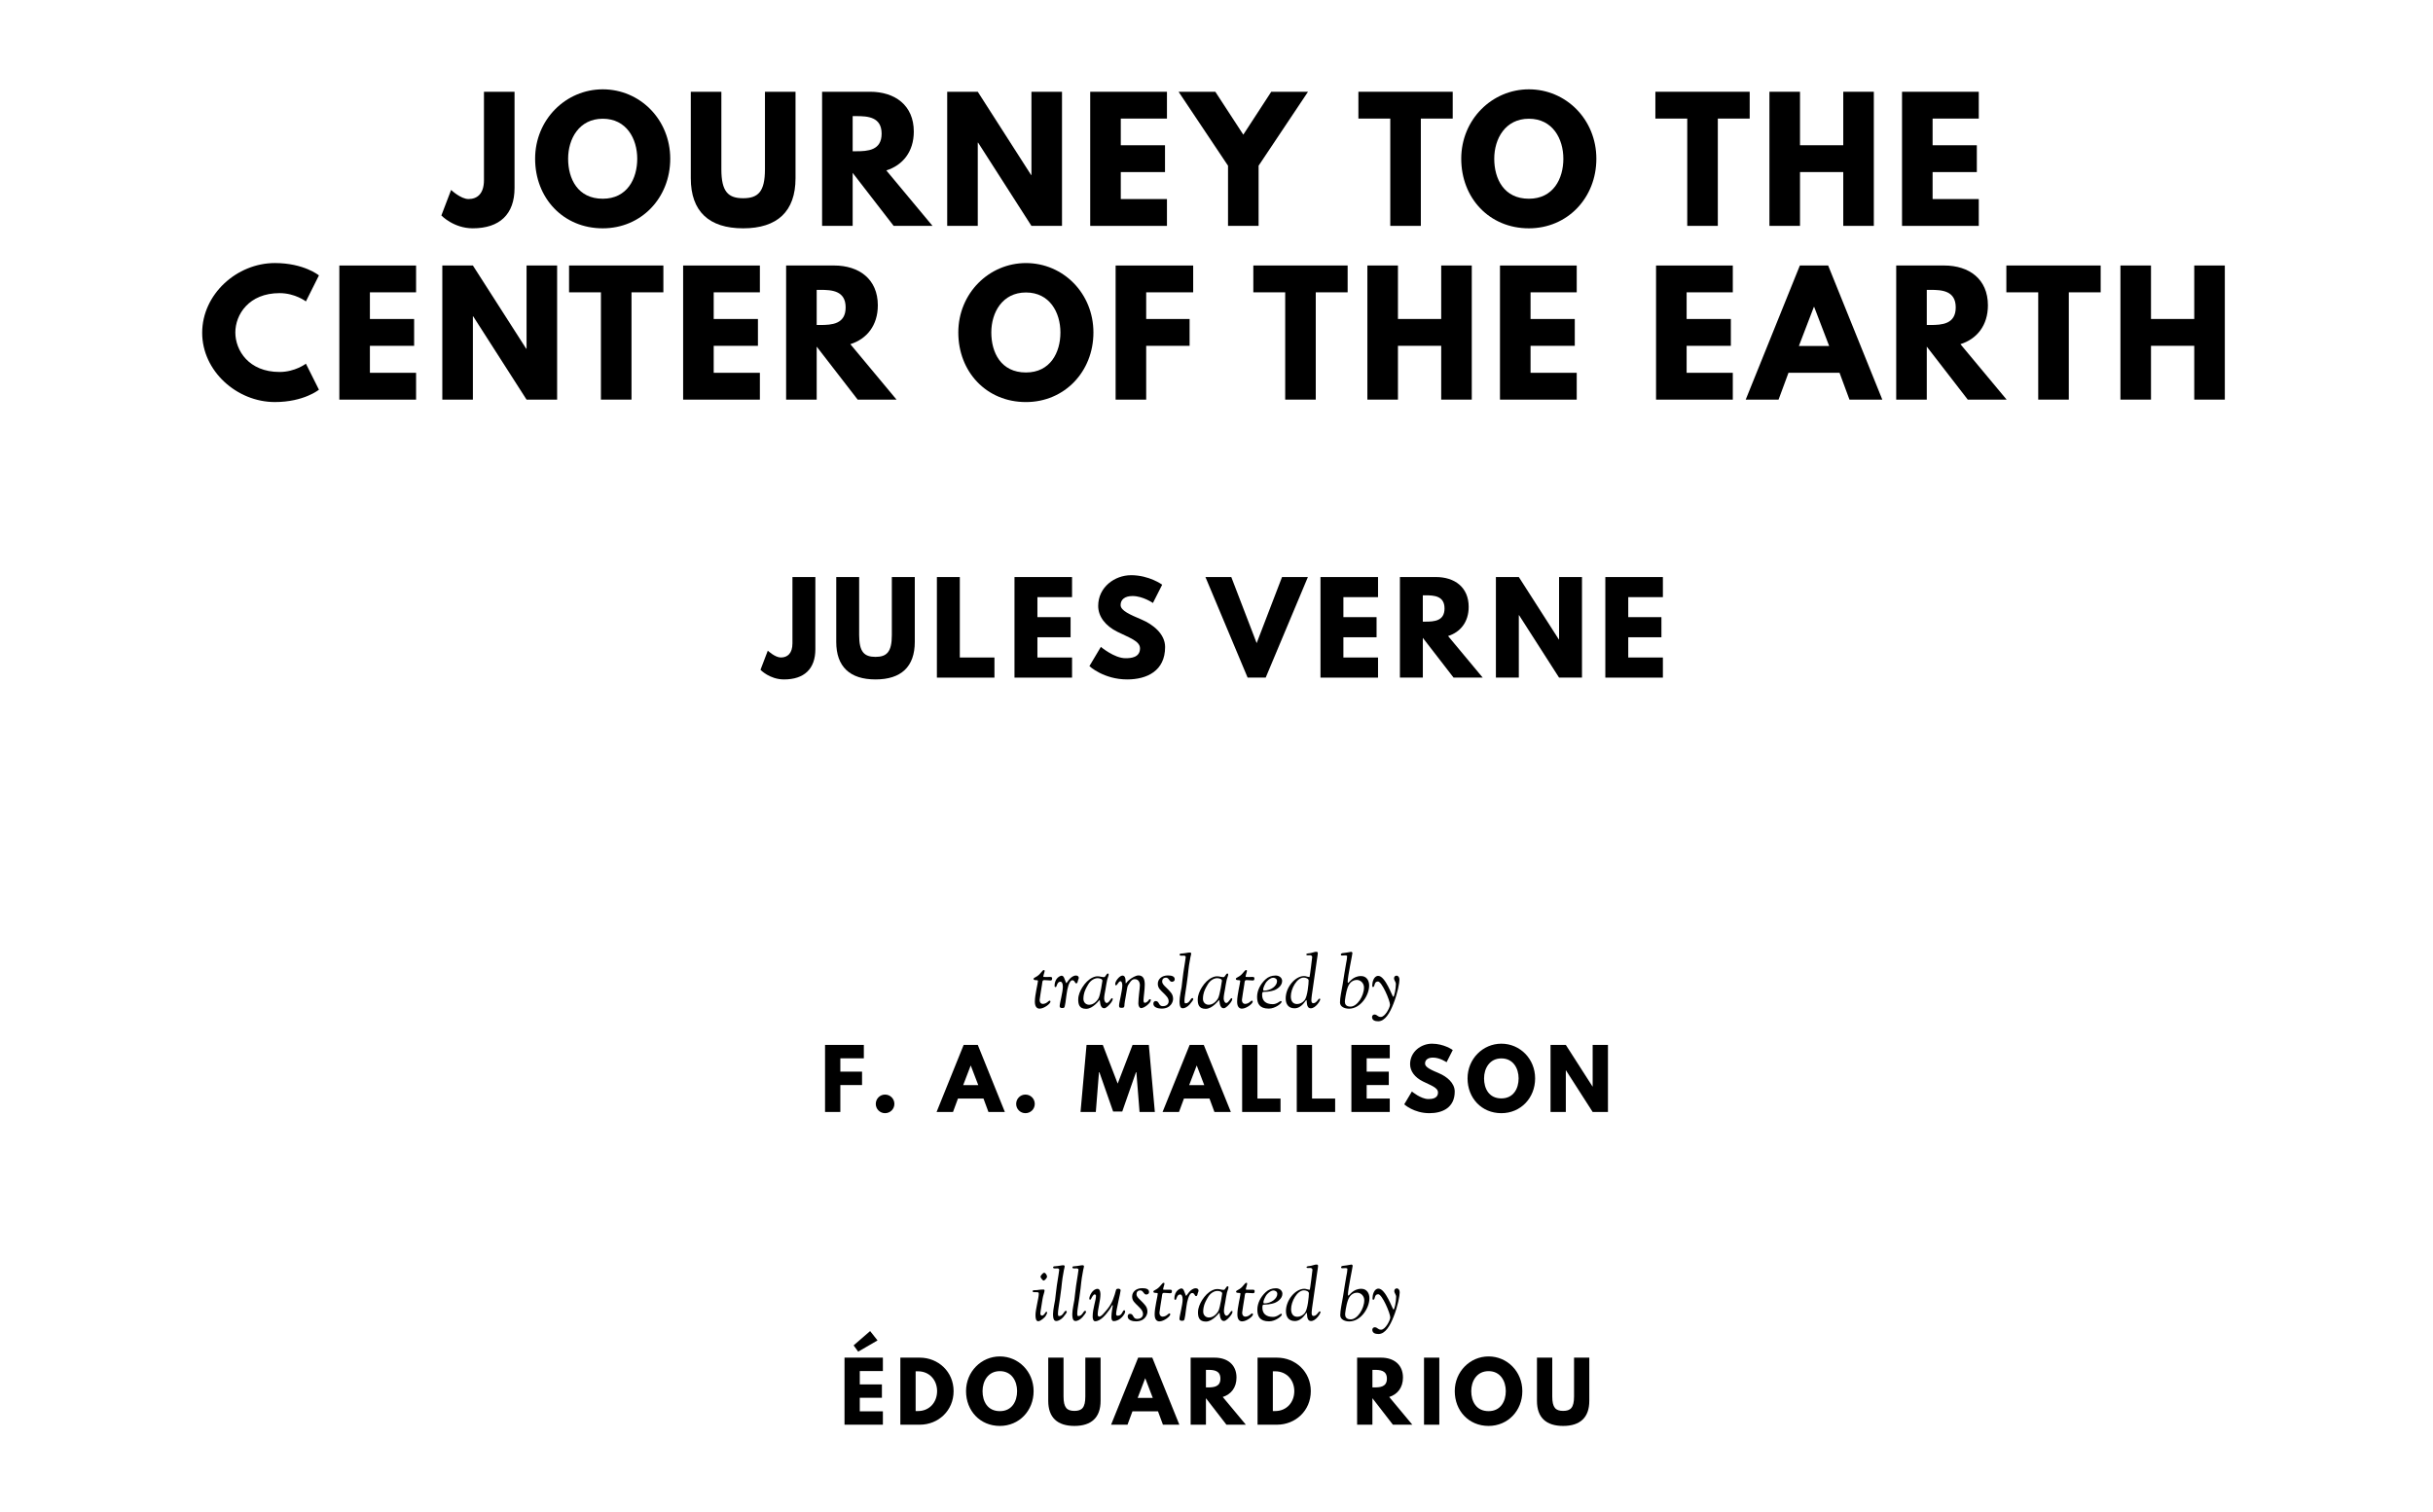
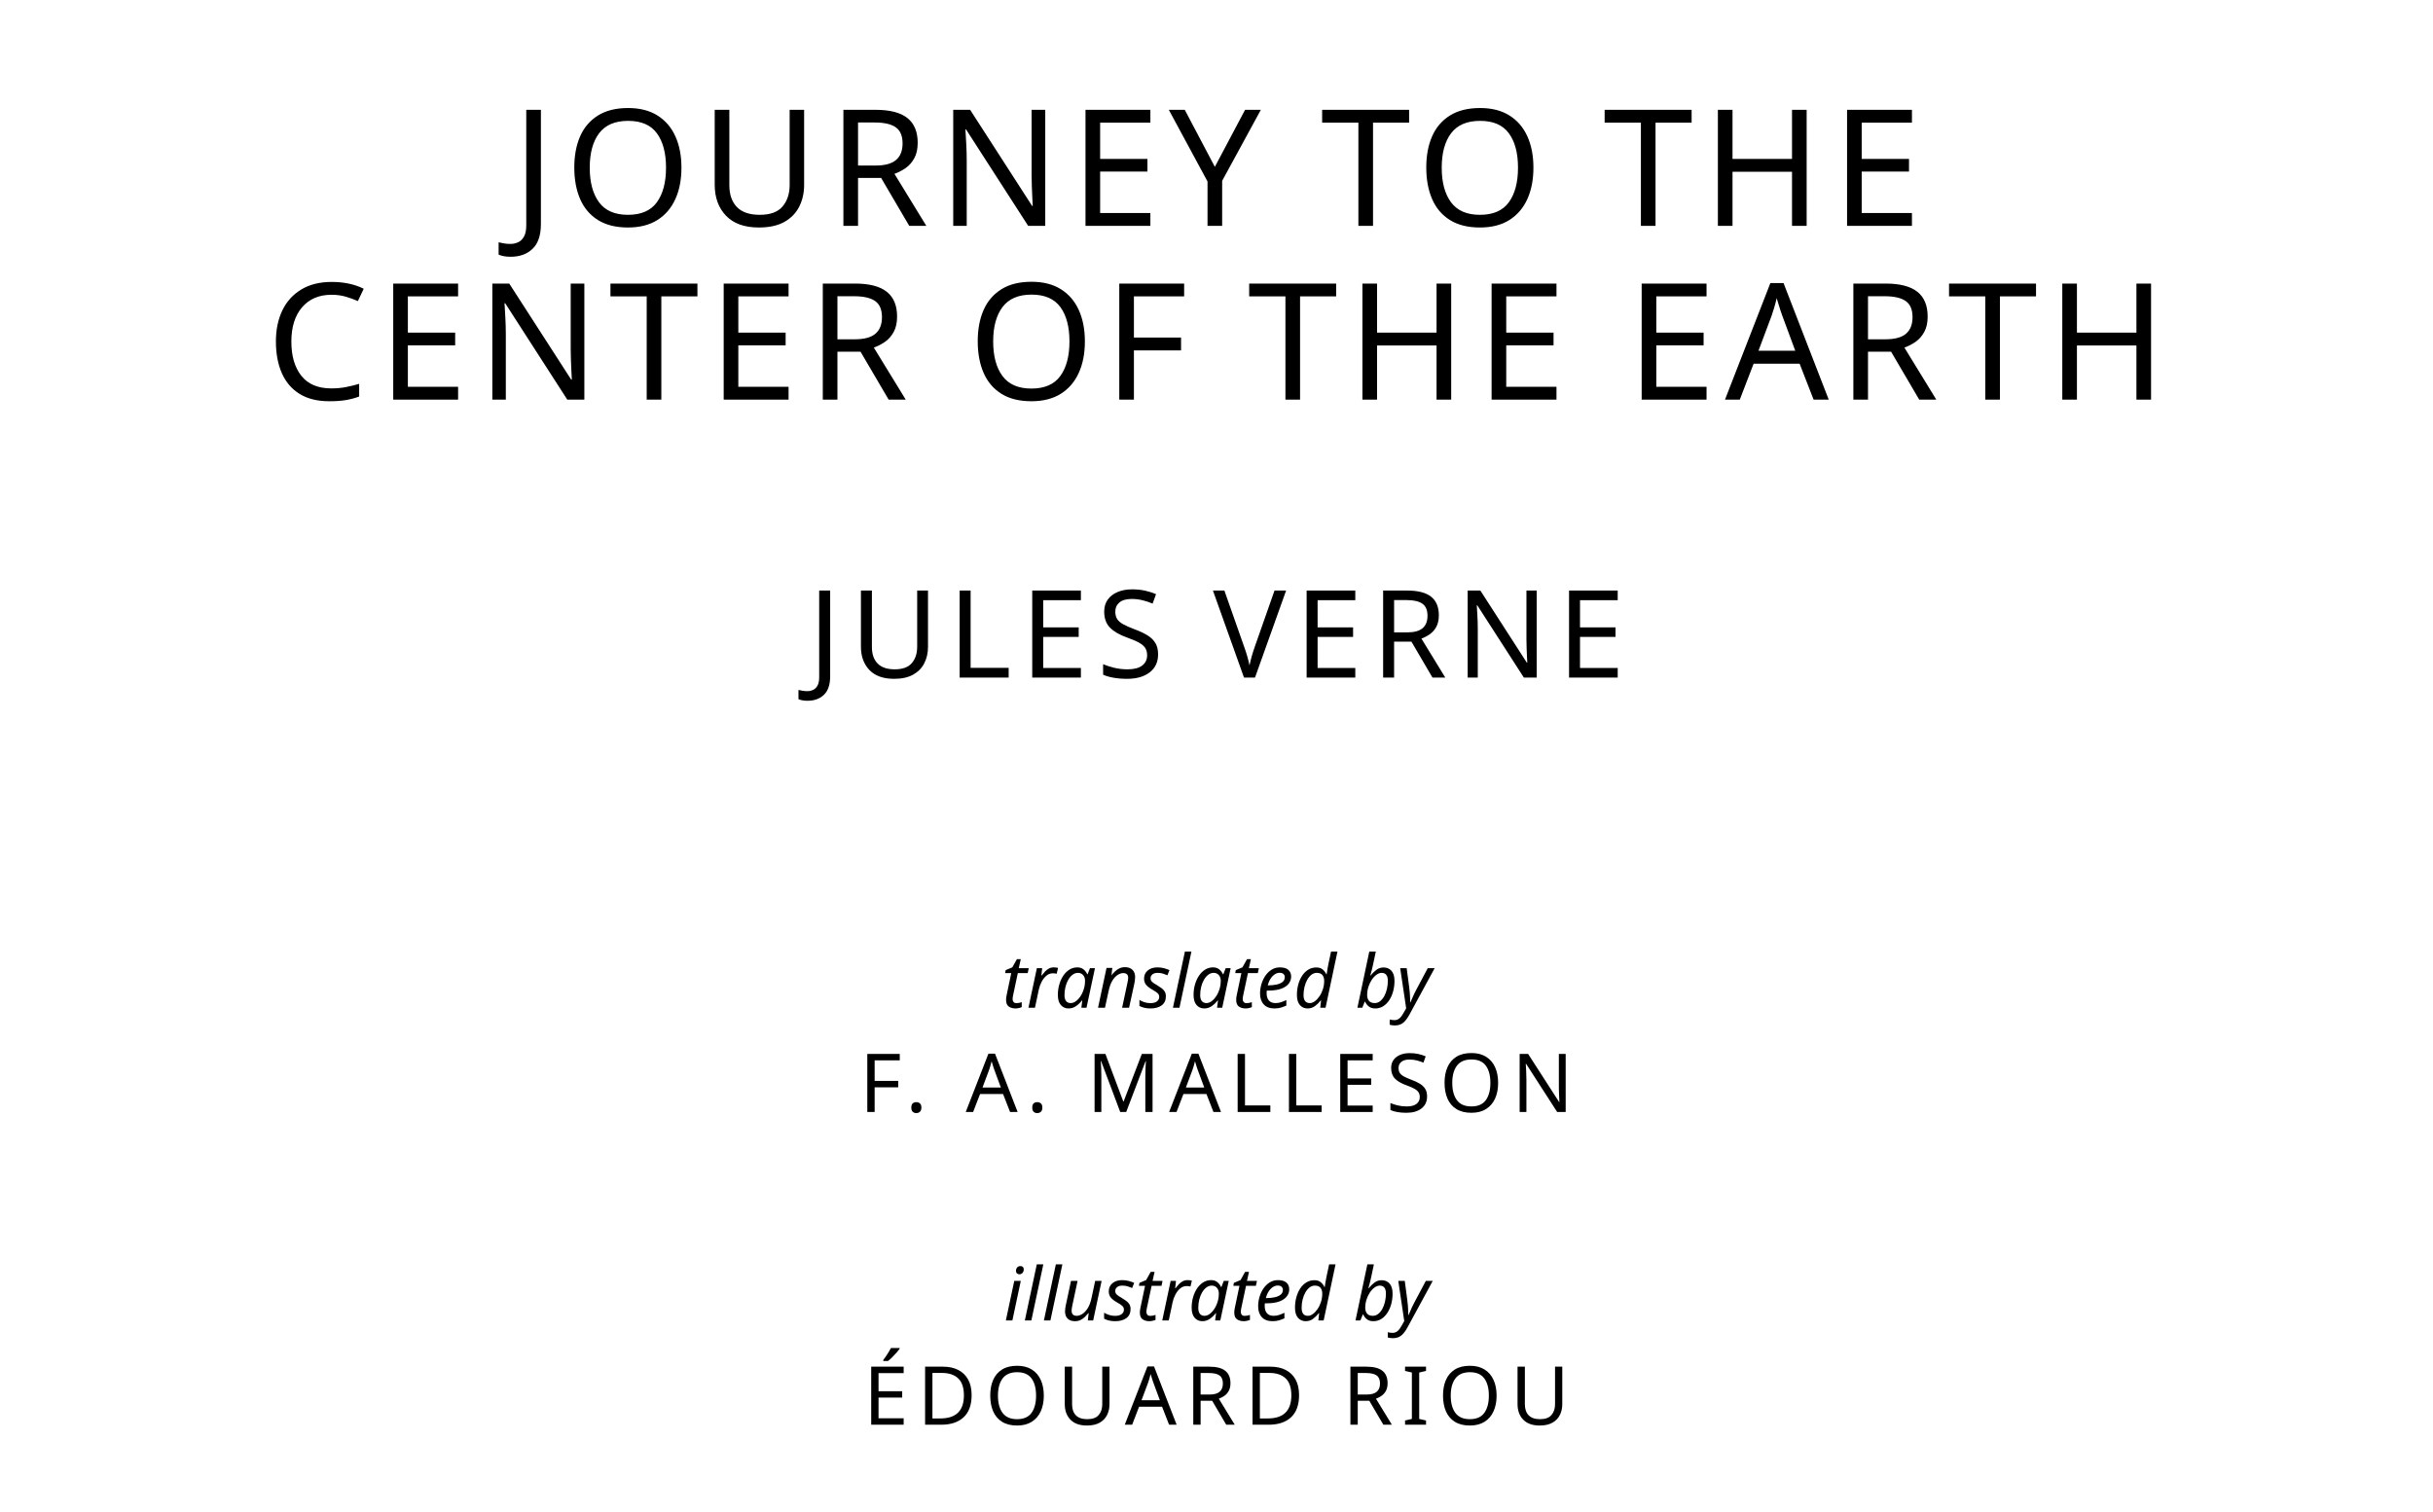
<svg xmlns="http://www.w3.org/2000/svg" version="1.1" viewBox="0 0 1400 870">
-   <g aria-label="JOURNEY TO THE">
-     <path d="M296.08,52.81l0.00,55.39c0.00,15.16-8.61,23.20-24.05,23.20c-11.04,0.00-18.06-7.39-18.06-7.39l5.61-14.69s5.52,5.24,10.01,5.24c5.05,0.00,8.89-3.09,8.89-10.85l0.00-50.90l17.59,0.00z" />
-     <path d="M307.92,91.36c0.00-22.55,17.68-39.95,38.92-39.95c21.43,0.00,38.83,17.40,38.83,39.95s-16.65,40.05-38.83,40.05c-22.83,0.00-38.92-17.50-38.92-40.05z  M326.91,91.36c0.00,11.51,5.52,23.02,19.93,23.02c14.04,0.00,19.84-11.51,19.84-23.02s-6.18-23.02-19.84-23.02c-13.57,0.00-19.93,11.51-19.93,23.02z" />
-     <path d="M457.76,52.81l0.00,49.78c0.00,19.09-10.48,28.82-30.13,28.82s-30.13-9.73-30.13-28.82l0.00-49.78l17.59,0.00l0.00,44.63c0.00,12.91,3.93,16.65,12.54,16.65s12.54-3.74,12.54-16.65l0.00-44.63l17.59,0.00z" />
-     <path d="M473.05,52.81l27.60,0.00c14.32,0.00,25.17,7.77,25.17,22.92c0.00,11.60-6.36,19.37-15.81,22.36l26.57,31.91l-22.36,0.00l-23.58-30.50l0.00,30.50l-17.59,0.00l0.00-77.19z  M490.64,87.05l2.06,0.00c6.64,0.00,14.60-0.47,14.60-10.11s-7.95-10.11-14.60-10.11l-2.06,0.00l0.00,20.21z" />
-     <path d="M562.63,82.09l0.00,47.91l-17.59,0.00l0.00-77.19l17.59,0.00l30.69,47.91l0.19,0.00l0.00-47.91l17.59,0.00l0.00,77.19l-17.59,0.00l-30.69-47.91l-0.19,0.00z" />
-     <path d="M671.49,52.81l0.00,15.44l-26.57,0.00l0.00,15.35l25.45,0.00l0.00,15.44l-25.45,0.00l0.00,15.53l26.57,0.00l0.00,15.44l-44.16,0.00l0.00-77.19l44.16,0.00z" />
-     <path d="M678.18,52.81l21.15,0.00l16.09,24.70l16.09-24.70l21.15,0.00l-28.44,42.57l0.00,34.62l-17.59,0.00l0.00-34.62z" />
-     <path d="M781.65,68.25l0.00-15.44l54.27,0.00l0.00,15.44l-18.34,0.00l0.00,61.75l-17.59,0.00l0.00-61.75l-18.34,0.00z" />
-     <path d="M840.83,91.36c0.00-22.55,17.68-39.95,38.92-39.95c21.43,0.00,38.83,17.40,38.83,39.95s-16.65,40.05-38.83,40.05c-22.83,0.00-38.92-17.50-38.92-40.05z  M859.82,91.36c0.00,11.51,5.52,23.02,19.93,23.02c14.04,0.00,19.84-11.51,19.84-23.02s-6.18-23.02-19.84-23.02c-13.57,0.00-19.93,11.51-19.93,23.02z" />
-     <path d="M952.54,68.25l0.00-15.44l54.27,0.00l0.00,15.44l-18.34,0.00l0.00,61.75l-17.59,0.00l0.00-61.75l-18.34,0.00z" />
-     <path d="M1035.76,99.03l0.00,30.97l-17.59,0.00l0.00-77.19l17.59,0.00l0.00,30.78l24.89,0.00l0.00-30.78l17.59,0.00l0.00,77.19l-17.59,0.00l0.00-30.97l-24.89,0.00z" />
-     <path d="M1138.63,52.81l0.00,15.44l-26.57,0.00l0.00,15.35l25.45,0.00l0.00,15.44l-25.45,0.00l0.00,15.53l26.57,0.00l0.00,15.44l-44.16,0.00l0.00-77.19l44.16,0.00z" />
-   </g>
-   <g aria-label="CENTER OF THE EARTH">
-     <path d="M160.87,214.09c8.98,0.00,15.16-4.77,15.16-4.77l7.49,14.97s-8.61,7.11-25.36,7.11c-21.80,0.00-41.82-17.78-41.82-39.86c0.00-22.18,19.93-40.14,41.82-40.14c16.75,0.00,25.36,7.11,25.36,7.11l-7.49,14.97s-6.18-4.77-15.16-4.77c-17.68,0.00-25.45,12.35-25.45,22.64c0.00,10.39,7.77,22.74,25.45,22.74z" />
-     <path d="M239.42,152.81l0.00,15.44l-26.57,0.00l0.00,15.35l25.45,0.00l0.00,15.44l-25.45,0.00l0.00,15.53l26.57,0.00l0.00,15.44l-44.16,0.00l0.00-77.19l44.16,0.00z" />
-     <path d="M272.11,182.09l0.00,47.91l-17.59,0.00l0.00-77.19l17.59,0.00l30.69,47.91l0.19,0.00l0.00-47.91l17.59,0.00l0.00,77.19l-17.59,0.00l-30.69-47.91l-0.19,0.00z" />
-     <path d="M327.45,168.25l0.00-15.44l54.27,0.00l0.00,15.44l-18.34,0.00l0.00,61.75l-17.59,0.00l0.00-61.75l-18.34,0.00z" />
-     <path d="M437.25,152.81l0.00,15.44l-26.57,0.00l0.00,15.35l25.45,0.00l0.00,15.44l-25.45,0.00l0.00,15.53l26.57,0.00l0.00,15.44l-44.16,0.00l0.00-77.19l44.16,0.00z" />
-     <path d="M452.35,152.81l27.60,0.00c14.32,0.00,25.17,7.77,25.17,22.92c0.00,11.60-6.36,19.37-15.81,22.36l26.57,31.91l-22.36,0.00l-23.58-30.50l0.00,30.50l-17.59,0.00l0.00-77.19z  M469.94,187.05l2.06,0.00c6.64,0.00,14.60-0.47,14.60-10.11s-7.95-10.11-14.60-10.11l-2.06,0.00l0.00,20.21z" />
-     <path d="M551.43,191.36c0.00-22.55,17.68-39.95,38.92-39.95c21.43,0.00,38.83,17.40,38.83,39.95s-16.65,40.05-38.83,40.05c-22.83,0.00-38.92-17.50-38.92-40.05z  M570.42,191.36c0.00,11.51,5.52,23.02,19.93,23.02c14.04,0.00,19.84-11.51,19.84-23.02s-6.18-23.02-19.84-23.02c-13.57,0.00-19.93,11.51-19.93,23.02z" />
-     <path d="M686.58,152.81l0.00,15.44l-27.04,0.00l0.00,15.35l24.98,0.00l0.00,15.44l-24.98,0.00l0.00,30.97l-17.59,0.00l0.00-77.19l44.63,0.00z" />
-     <path d="M721.19,168.25l0.00-15.44l54.27,0.00l0.00,15.44l-18.34,0.00l0.00,61.75l-17.59,0.00l0.00-61.75l-18.34,0.00z" />
-     <path d="M804.41,199.03l0.00,30.97l-17.59,0.00l0.00-77.19l17.59,0.00l0.00,30.78l24.89,0.00l0.00-30.78l17.59,0.00l0.00,77.19l-17.59,0.00l0.00-30.97l-24.89,0.00z" />
-     <path d="M907.28,152.81l0.00,15.44l-26.57,0.00l0.00,15.35l25.45,0.00l0.00,15.44l-25.45,0.00l0.00,15.53l26.57,0.00l0.00,15.44l-44.16,0.00l0.00-77.19l44.16,0.00z" />
-     <path d="M997.09,152.81l0.00,15.44l-26.57,0.00l0.00,15.35l25.45,0.00l0.00,15.44l-25.45,0.00l0.00,15.53l26.57,0.00l0.00,15.44l-44.16,0.00l0.00-77.19l44.16,0.00z" />
-     <path d="M1051.96,152.81l31.16,77.19l-18.90,0.00l-5.71-15.44l-29.38,0.00l-5.71,15.44l-18.90,0.00l31.16-77.19l16.28,0.00z  M1052.53,199.12l-8.61-22.46l-0.19,0.00l-8.61,22.46l17.40,0.00z" />
-     <path d="M1091.12,152.81l27.60,0.00c14.32,0.00,25.17,7.77,25.17,22.92c0.00,11.60-6.36,19.37-15.81,22.36l26.57,31.91l-22.36,0.00l-23.58-30.50l0.00,30.50l-17.59,0.00l0.00-77.19z  M1108.71,187.05l2.06,0.00c6.64,0.00,14.60-0.47,14.60-10.11s-7.95-10.11-14.60-10.11l-2.06,0.00l0.00,20.21z" />
-     <path d="M1154.50,168.25l0.00-15.44l54.27,0.00l0.00,15.44l-18.34,0.00l0.00,61.75l-17.59,0.00l0.00-61.75l-18.34,0.00z" />
-     <path d="M1237.73,199.03l0.00,30.97l-17.59,0.00l0.00-77.19l17.59,0.00l0.00,30.78l24.89,0.00l0.00-30.78l17.59,0.00l0.00,77.19l-17.59,0.00l0.00-30.97l-24.89,0.00z" />
-   </g>
-   <g aria-label="JULES VERNE">
-     <path d="M469.18,332.11l0.00,41.54c0.00,11.37-6.46,17.40-18.04,17.40c-8.28,0.00-13.54-5.54-13.54-5.54l4.21-11.02s4.14,3.93,7.51,3.93c3.79,0.00,6.67-2.32,6.67-8.14l0.00-38.18l13.19,0.00z" />
-     <path d="M526.39,332.11l0.00,37.33c0.00,14.32-7.86,21.61-22.60,21.61s-22.60-7.30-22.60-21.61l0.00-37.33l13.19,0.00l0.00,33.47c0.00,9.68,2.95,12.49,9.40,12.49s9.40-2.81,9.40-12.49l0.00-33.47l13.19,0.00z" />
-     <path d="M552.30,332.11l0.00,46.32l19.93,0.00l0.00,11.58l-33.12,0.00l0.00-57.89l13.19,0.00z" />
-     <path d="M616.88,332.11l0.00,11.58l-19.93,0.00l0.00,11.51l19.09,0.00l0.00,11.58l-19.09,0.00l0.00,11.65l19.93,0.00l0.00,11.58l-33.12,0.00l0.00-57.89l33.12,0.00z" />
-     <path d="M650.79,331.05c10.53,0.00,17.96,5.47,17.96,5.47l-5.33,10.53s-5.75-4.00-11.72-4.00c-4.49,0.00-6.88,2.04-6.88,5.19c0.00,3.23,5.47,5.54,12.07,8.35c6.46,2.74,13.54,8.21,13.54,15.79c0.00,13.82-10.53,18.67-21.82,18.67c-13.54,0.00-21.75-7.65-21.75-7.65l6.60-11.09s7.72,6.53,14.18,6.53c2.88,0.00,8.35-0.28,8.35-5.68c0.00-4.21-6.18-6.11-13.05-9.54c-6.95-3.44-11.02-8.84-11.02-14.88c0.00-10.81,9.54-17.68,18.88-17.68z" />
-     <path d="M717.91,390.00l-24.28-57.89l14.88,0.00l14.60,38.04l14.60-38.04l14.88,0.00l-24.28,57.89l-10.39,0.00z" />
-     <path d="M792.95,332.11l0.00,11.58l-19.93,0.00l0.00,11.51l19.09,0.00l0.00,11.58l-19.09,0.00l0.00,11.65l19.93,0.00l0.00,11.58l-33.12,0.00l0.00-57.89l33.12,0.00z" />
-     <path d="M805.53,332.11l20.70,0.00c10.74,0.00,18.88,5.82,18.88,17.19c0.00,8.70-4.77,14.53-11.86,16.77l19.93,23.93l-16.77,0.00l-17.68-22.88l0.00,22.88l-13.19,0.00l0.00-57.89z  M818.72,357.79l1.54,0.00c4.98,0.00,10.95-0.35,10.95-7.58s-5.96-7.58-10.95-7.58l-1.54,0.00l0.00,15.16z" />
-     <path d="M873.96,354.07l0.00,35.93l-13.19,0.00l0.00-57.89l13.19,0.00l23.02,35.93l0.14,0.00l0.00-35.93l13.19,0.00l0.00,57.89l-13.19,0.00l-23.02-35.93l-0.14,0.00z" />
-     <path d="M956.86,332.11l0.00,11.58l-19.93,0.00l0.00,11.51l19.09,0.00l0.00,11.58l-19.09,0.00l0.00,11.65l19.93,0.00l0.00,11.58l-33.12,0.00l0.00-57.89l33.12,0.00z" />
-   </g>
-   <g aria-label="translated by">
-     <path d="M594.73,563.42c0.00-0.85,1.62-0.81,3.49-2.76c1.70-1.79,1.79-2.34,2.47-2.34c0.21,0.00,0.43,0.13,0.43,0.51c0.00,0.55-0.77,2.55-0.77,3.19c0.00,0.26,0.09,0.30,1.49,0.30c1.66,0.00,2.00-0.04,2.47-0.04c0.89,0.00,1.11,0.30,1.11,0.81c0.00,0.98-0.26,1.23-1.02,1.23c-0.68,0.00-2.51-0.21-3.44-0.21c-1.23,0.00-1.11,0.77-1.36,2.51c-0.38,2.64-1.36,8.16-1.36,8.84c0.00,2.25,1.57,2.34,1.74,2.34c2.34,0.00,3.32-1.87,4.00-1.87c0.13,0.00,0.47,0.00,0.47,0.60c0.00,1.11-3.61,4.00-6.25,4.00c-1.15,0.00-2.72-0.68-2.72-4.00c0.00-3.91,1.79-10.80,1.79-11.94c0.00-0.89-2.51,0.04-2.51-1.15z" />
-     <path d="M606.84,567.42c0.00-4.85,3.61-5.87,4.00-5.87c0.89,0.00,1.32,0.81,1.57,1.49c1.06,2.76,1.11,2.81,1.19,2.81c0.30,0.00,2.42-4.38,5.57-4.38c1.11,0.00,1.57,0.72,1.57,1.32c0.00,0.55-0.34,1.11-0.47,1.57c-0.09,0.30-0.17,1.62-0.94,1.62c-0.94,0.00-0.77-1.79-2.30-1.79c-1.91,0.00-2.98,5.57-3.19,7.35l-0.21,1.40c-0.94,7.23-0.85,7.23-2.38,7.23l-0.21,0.00c-0.43,0.00-1.28-0.09-1.28-1.11c0.00-1.70,1.83-7.95,1.83-11.14c0.00-2.13-0.68-2.89-1.45-2.89c-1.74,0.00-2.08,2.55-2.34,2.85c-0.13,0.13-0.26,0.26-0.47,0.26c-0.17,0.00-0.51-0.13-0.51-0.72z" />
-     <path d="M620.45,575.15c0.00-2.38,1.06-4.80,2.38-6.93c1.53-2.42,3.49-4.46,5.74-5.53c1.15-0.55,2.00-0.77,3.10-0.77c1.32,0.00,2.21,0.47,3.61,0.47c0.85,0.00,1.36-2.08,2.21-2.08c0.26,0.00,0.47,0.17,0.47,0.64c0.00,0.68-0.55,1.70-0.85,2.93c-0.38,1.57-0.64,3.53-0.98,5.44c-0.34,1.87-0.77,3.83-0.77,5.44c0.00,1.11,0.64,2.51,1.45,2.51c1.40,0.00,2.30-2.76,3.10-2.76c0.34,0.00,0.38,0.30,0.38,0.47c0.00,0.43-0.21,1.06-0.77,1.83c-1.06,1.53-2.98,3.49-4.12,3.49c-2.72,0.00-2.34-4.76-2.64-4.76c-0.21,0.00-3.74,5.10-7.78,5.10s-4.55-2.72-4.55-5.48z  M623.42,574.90c0.00,2.13,1.53,3.40,3.32,3.40c3.06,0.00,5.06-3.06,5.44-3.83c1.02-2.04,2.17-9.86,2.17-9.99c0.00-1.19-1.91-1.49-2.81-1.49c-1.74,0.00-4.00,1.28-5.27,3.44c-1.23,2.04-2.25,3.95-2.64,6.16c-0.13,0.77-0.21,1.53-0.21,2.30z" />
-     <path d="M641.70,566.35c0.00-1.66,2.55-4.85,4.17-4.85c2.47,0.00,1.57,4.46,1.96,4.46c0.26,0.00,0.55-0.94,2.13-2.13c1.15-0.89,3.40-2.42,5.19-2.42c2.98,0.00,3.57,2.64,3.57,5.31c0.00,2.98-0.72,7.48-0.72,8.93c0.00,1.19,0.34,1.53,0.81,1.53c0.72,0.00,1.70-0.94,1.70-0.94c0.51-0.64,0.68-1.15,1.32-1.15c0.30,0.00,0.38,0.26,0.38,0.51c0.00,1.66-3.74,4.63-5.61,4.63c-0.85,0.00-1.57-1.19-1.57-2.68c0.00-3.23,0.89-8.93,0.89-10.50c0.00-0.68-0.21-3.49-2.98-3.49c-0.98,0.00-1.79,0.47-2.76,1.87c-1.83,2.59-1.32,2.21-2.34,7.69c-1.06,5.74-0.77,5.23-0.85,5.82c-0.13,0.94-0.47,1.11-1.57,1.11c-1.15,0.00-1.49-0.09-1.49-1.32c0.00-1.79,1.87-8.37,1.87-11.65c0.00-1.49-0.55-2.34-0.98-2.34c-1.32,0.00-1.79,2.38-2.72,2.38c-0.30,0.00-0.38-0.34-0.38-0.81z" />
-     <path d="M663.68,577.70c0.00-1.32,0.85-1.53,1.36-1.53c2.17,0.00,1.45,2.93,4.04,2.93c3.10,0.00,3.40-2.21,3.40-2.72c0.00-2.00-1.40-3.23-2.93-4.76c-1.70-1.74-3.32-2.85-3.32-5.40c0.00-2.85,2.47-4.80,5.78-4.80c2.30,0.00,3.95,0.55,3.95,2.21c0.00,1.32-1.40,1.45-1.62,1.45c-1.53,0.00-1.70-2.38-3.36-2.38c-1.62,0.00-2.25,0.98-2.25,2.25c0.00,1.62,2.34,3.36,3.36,4.46c1.32,1.49,2.93,2.68,2.93,5.53c0.00,1.53-1.19,5.57-6.63,5.57c-1.66,0.00-4.72-0.55-4.72-2.81z" />
-     <path d="M678.72,576.34c0.00-2.42,1.11-7.44,1.19-8.12c0.38-2.68,0.60-5.70,1.02-8.42c0.72-4.59,1.36-8.42,1.36-8.93s-0.43-0.85-1.06-0.85s-0.72,0.04-1.23,0.04c-0.85,0.00-1.23-0.13-1.23-0.60c0.00-0.21,0.09-0.55,0.64-0.60c3.10-0.21,4.04-0.64,5.14-0.64c0.68,0.00,0.89,0.26,0.89,0.68c0.00,0.60-0.30,1.15-0.43,1.96c-1.57,8.25-0.85,6.67-2.21,15.81c-0.72,5.02-1.23,7.69-1.23,9.14s0.13,1.66,0.68,1.66c2.34,0.00,2.76-3.02,3.87-3.02c0.30,0.00,0.51,0.26,0.51,0.68s-1.11,1.87-2.13,3.06c-1.11,1.28-2.89,2.13-3.70,2.13c-0.85,0.00-2.08,0.00-2.08-4.00z" />
-     <path d="M689.22,575.15c0.00-2.38,1.06-4.80,2.38-6.93c1.53-2.42,3.49-4.46,5.74-5.53c1.15-0.55,2.00-0.77,3.10-0.77c1.32,0.00,2.21,0.47,3.61,0.47c0.85,0.00,1.36-2.08,2.21-2.08c0.26,0.00,0.47,0.17,0.47,0.64c0.00,0.68-0.55,1.70-0.85,2.93c-0.38,1.57-0.64,3.53-0.98,5.44c-0.34,1.87-0.77,3.83-0.77,5.44c0.00,1.11,0.64,2.51,1.45,2.51c1.40,0.00,2.30-2.76,3.10-2.76c0.34,0.00,0.38,0.30,0.38,0.47c0.00,0.43-0.21,1.06-0.77,1.83c-1.06,1.53-2.98,3.49-4.12,3.49c-2.72,0.00-2.34-4.76-2.64-4.76c-0.21,0.00-3.74,5.10-7.78,5.10s-4.55-2.72-4.55-5.48z  M692.20,574.90c0.00,2.13,1.53,3.40,3.32,3.40c3.06,0.00,5.06-3.06,5.44-3.83c1.02-2.04,2.17-9.86,2.17-9.99c0.00-1.19-1.91-1.49-2.81-1.49c-1.74,0.00-4.00,1.28-5.27,3.44c-1.23,2.04-2.25,3.95-2.64,6.16c-0.13,0.77-0.21,1.53-0.21,2.30z" />
-     <path d="M711.12,563.42c0.00-0.85,1.62-0.81,3.49-2.76c1.70-1.79,1.79-2.34,2.47-2.34c0.21,0.00,0.43,0.13,0.43,0.51c0.00,0.55-0.77,2.55-0.77,3.19c0.00,0.26,0.09,0.30,1.49,0.30c1.66,0.00,2.00-0.04,2.47-0.04c0.89,0.00,1.11,0.30,1.11,0.81c0.00,0.98-0.26,1.23-1.02,1.23c-0.68,0.00-2.51-0.21-3.44-0.21c-1.23,0.00-1.11,0.77-1.36,2.51c-0.38,2.64-1.36,8.16-1.36,8.84c0.00,2.25,1.57,2.34,1.74,2.34c2.34,0.00,3.32-1.87,4.00-1.87c0.13,0.00,0.47,0.00,0.47,0.60c0.00,1.11-3.61,4.00-6.25,4.00c-1.15,0.00-2.72-0.68-2.72-4.00c0.00-3.91,1.79-10.80,1.79-11.94c0.00-0.89-2.51,0.04-2.51-1.15z" />
-     <path d="M723.36,573.75c0.00-3.66,1.87-7.31,4.80-10.03c1.57-1.49,3.53-2.25,5.91-2.25c2.00,0.00,3.70,1.28,3.70,3.15c0.00,3.06-3.32,4.80-4.12,5.14c-0.38,0.17-2.68,1.11-6.67,1.15c-0.60,0.00-0.72,0.64-0.72,1.74c0.00,3.19,1.91,5.31,6.12,5.31c2.42,0.00,4.12-1.83,4.59-1.83c0.34,0.00,0.51,0.17,0.51,0.43c0.00,0.98-3.70,3.95-7.40,3.95c-5.40,0.00-6.72-2.98-6.72-6.76z  M726.84,569.33c0.00,0.30,0.09,0.85,0.38,0.85c4.12,0.00,7.61-2.76,7.61-5.44c0.00-1.62-1.53-2.00-2.25-2.00c-1.06,0.00-2.38,0.85-3.49,2.00c-1.28,1.32-2.25,4.04-2.25,4.59z" />
-     <path d="M739.81,574.69c0.00-6.59,5.53-12.92,10.58-12.92c1.11,0.00,1.96,0.55,3.15,0.55c0.13,0.00,1.53-11.18,1.53-11.48c0.00-0.64-0.60-1.06-1.23-1.06c-0.47,0.00-1.45,0.04-1.49,0.04c-0.43,0.00-0.68-0.17-0.68-0.47c0.00-0.72,1.49-0.55,2.68-0.85c2.38-0.60,2.13-0.68,3.27-0.68c0.38,0.00,0.68,0.34,0.68,0.72c0.00,1.11-0.43,2.47-2.81,19.85c-0.47,3.23-0.89,5.91-0.89,7.18c0.00,0.94,0.13,1.83,1.11,1.83c1.87,0.00,2.85-2.64,3.53-2.64c0.34,0.00,0.47,0.21,0.47,0.38c0.00,0.89-2.68,5.19-5.44,5.19c-2.98,0.00-2.00-4.76-2.59-4.76c-0.38,0.00-2.55,4.76-6.76,4.76c-3.61,0.00-5.10-2.47-5.10-5.65z  M742.78,573.50c0.00,2.47,1.02,4.38,3.61,4.38c1.53,0.00,3.19-0.81,4.29-2.21c1.70-2.13,2.34-9.61,2.34-11.31c0.00-1.15-1.70-1.70-2.85-1.70c-3.91,0.00-7.40,6.38-7.40,10.84z" />
-     <path d="M771.05,576.98c0.00-2.72,0.98-7.14,1.57-10.58c0.77-4.42,1.28-8.54,1.91-11.69c0.38-1.83,0.64-3.32,0.64-4.34c0.00-0.21-0.21-0.51-1.06-0.51c-0.64,0.00-1.11,0.09-1.74,0.09c-0.47,0.00-0.81,0.00-0.81-0.60c0.00-0.85,1.19-0.81,3.15-1.06c1.66-0.21,2.42-0.47,2.68-0.47c0.47,0.00,0.81,0.30,0.81,0.77c0.00,0.77-2.72,13.43-2.72,16.49c0.00,0.30,0.13,0.64,0.21,0.64c0.60,0.00,2.59-3.95,7.48-3.95c3.19,0.00,4.68,2.64,4.68,5.40c0.00,5.78-5.02,13.39-11.60,13.39c-2.51,0.00-5.19-1.11-5.19-3.57z  M773.86,576.47c0.00,1.45,0.64,2.89,3.27,2.89c3.83,0.00,7.74-6.12,7.74-11.01c0.00-2.38-1.83-4.34-4.17-4.34c-1.02,0.00-3.78,0.43-5.14,4.12c-1.23,3.36-1.70,7.91-1.70,8.33z" />
-     <path d="M789.50,585.31c0.00-0.72,0.64-1.40,1.36-1.40c1.70,0.00,1.74,1.40,3.70,1.40c2.47,0.00,5.27-5.44,5.27-7.06c0.00-2.38-4.68-13.35-6.93-13.35c-2.47,0.00-1.57,3.19-2.85,3.19c-0.26,0.00-0.43-0.21-0.43-0.94c0.00-1.79,0.85-5.48,3.44-5.48c4.12,0.00,8.16,12.07,8.63,12.07c0.60,0.00,1.53-4.55,1.53-7.40c0.00-1.23-1.06-2.08-1.06-3.23c0.00-0.77,0.43-1.57,1.45-1.57c0.94,0.00,1.66,0.94,1.66,2.25c0.00,1.91-1.02,7.78-3.53,14.11c-2.00,5.06-4.72,9.90-8.71,9.90c-1.83,0.00-3.53-0.55-3.53-2.51z" />
-   </g>
-   <g aria-label="F. A. MALLESON">
-     <path d="M497.07,601.40l0.00,7.72l-13.52,0.00l0.00,7.67l12.49,0.00l0.00,7.72l-12.49,0.00l0.00,15.49l-8.80,0.00l0.00-38.60l22.32,0.00z" />
-     <path d="M509.27,629.99c2.99,0.00,5.38,2.39,5.38,5.38c0.00,2.95-2.39,5.33-5.38,5.33c-2.95,0.00-5.33-2.39-5.33-5.33c0.00-2.99,2.39-5.38,5.33-5.38z" />
-     <path d="M562.64,601.40l15.58,38.60l-9.45,0.00l-2.85-7.72l-14.69,0.00l-2.85,7.72l-9.45,0.00l15.58-38.60l8.14,0.00z  M562.92,624.56l-4.30-11.23l-0.09,0.00l-4.30,11.23l8.70,0.00z" />
-     <path d="M590.05,629.99c2.99,0.00,5.38,2.39,5.38,5.38c0.00,2.95-2.39,5.33-5.38,5.33c-2.95,0.00-5.33-2.39-5.33-5.33c0.00-2.99,2.39-5.38,5.33-5.38z" />
-     <path d="M655.72,640.00l-1.82-22.88l-0.23,0.00l-7.91,22.64l-5.24,0.00l-7.91-22.64l-0.23,0.00l-1.82,22.88l-8.80,0.00l3.46-38.60l9.36,0.00l8.56,22.27l8.56-22.27l9.36,0.00l3.46,38.60l-8.80,0.00z" />
-     <path d="M692.68,601.40l15.58,38.60l-9.45,0.00l-2.85-7.72l-14.69,0.00l-2.85,7.72l-9.45,0.00l15.58-38.60l8.14,0.00z  M692.96,624.56l-4.30-11.23l-0.09,0.00l-4.30,11.23l8.70,0.00z" />
-     <path d="M723.55,601.40l0.00,30.88l13.29,0.00l0.00,7.72l-22.08,0.00l0.00-38.60l8.80,0.00z" />
-     <path d="M754.98,601.40l0.00,30.88l13.29,0.00l0.00,7.72l-22.08,0.00l0.00-38.60l8.80,0.00z" />
-     <path d="M799.70,601.40l0.00,7.72l-13.29,0.00l0.00,7.67l12.73,0.00l0.00,7.72l-12.73,0.00l0.00,7.77l13.29,0.00l0.00,7.72l-22.08,0.00l0.00-38.60l22.08,0.00z" />
-     <path d="M823.97,600.70c7.02,0.00,11.98,3.65,11.98,3.65l-3.56,7.02s-3.84-2.67-7.81-2.67c-2.99,0.00-4.58,1.36-4.58,3.46c0.00,2.15,3.65,3.70,8.05,5.57c4.30,1.82,9.03,5.47,9.03,10.53c0.00,9.22-7.02,12.44-14.55,12.44c-9.03,0.00-14.50-5.10-14.50-5.10l4.40-7.39s5.15,4.35,9.45,4.35c1.92,0.00,5.57-0.19,5.57-3.79c0.00-2.81-4.12-4.07-8.70-6.36c-4.63-2.29-7.35-5.89-7.35-9.92c0.00-7.20,6.36-11.79,12.58-11.79z" />
-     <path d="M844.46,620.68c0.00-11.27,8.84-19.98,19.46-19.98c10.71,0.00,19.42,8.70,19.42,19.98s-8.33,20.02-19.42,20.02c-11.42,0.00-19.46-8.75-19.46-20.02z  M853.96,620.68c0.00,5.75,2.76,11.51,9.96,11.51c7.02,0.00,9.92-5.75,9.92-11.51s-3.09-11.51-9.92-11.51c-6.78,0.00-9.96,5.75-9.96,11.51z" />
-     <path d="M901.01,616.05l0.00,23.95l-8.80,0.00l0.00-38.60l8.80,0.00l15.35,23.95l0.09,0.00l0.00-23.95l8.80,0.00l0.00,38.60l-8.80,0.00l-15.35-23.95l-0.09,0.00z" />
-   </g>
-   <g aria-label="illustrated by">
-     <path d="M594.20,743.17c0.00-0.55,0.51-0.60,0.98-0.60l0.43,0.00c1.70,0.00,2.42-0.38,4.85-0.38c0.30,0.00,0.60,0.17,0.60,0.47c0.00,1.11-0.81,2.76-1.15,4.93c-1.28,8.03-1.28,7.95-1.28,8.46c0.00,0.60,0.43,1.15,0.85,1.15c1.45,0.00,2.04-2.21,2.64-2.21c0.26,0.00,0.43,0.17,0.43,0.47c0.00,0.51-0.77,1.96-1.23,2.47c0.00,0.00-2.34,2.51-3.91,2.51c-1.28,0.00-1.57-1.70-1.57-3.53c0.00-3.23,1.91-9.86,1.91-12.28c0.00-0.72-0.26-0.89-1.02-0.89c-0.89,0.00-1.57-0.04-1.91-0.04c-0.26,0.00-0.60-0.09-0.60-0.51z  M598.70,734.79c0.00-0.38,1.36-2.25,2.13-2.25c0.85,0.00,1.66,1.49,1.66,2.25c0.00,0.85-1.49,2.25-1.87,2.25c-0.77,0.00-1.91-1.83-1.91-2.25z" />
-     <path d="M605.93,756.34c0.00-2.42,1.11-7.44,1.19-8.12c0.38-2.68,0.60-5.70,1.02-8.42c0.72-4.59,1.36-8.42,1.36-8.93s-0.43-0.85-1.06-0.85s-0.72,0.04-1.23,0.04c-0.85,0.00-1.23-0.13-1.23-0.60c0.00-0.21,0.09-0.55,0.64-0.60c3.10-0.21,4.04-0.64,5.14-0.64c0.68,0.00,0.89,0.26,0.89,0.68c0.00,0.60-0.30,1.15-0.43,1.96c-1.57,8.25-0.85,6.67-2.21,15.81c-0.72,5.02-1.23,7.69-1.23,9.14s0.13,1.66,0.68,1.66c2.34,0.00,2.76-3.02,3.87-3.02c0.30,0.00,0.51,0.26,0.51,0.68s-1.11,1.87-2.13,3.06c-1.11,1.28-2.89,2.13-3.70,2.13c-0.85,0.00-2.08,0.00-2.08-4.00z" />
-     <path d="M617.02,756.34c0.00-2.42,1.11-7.44,1.19-8.12c0.38-2.68,0.60-5.70,1.02-8.42c0.72-4.59,1.36-8.42,1.36-8.93s-0.43-0.85-1.06-0.85s-0.72,0.04-1.23,0.04c-0.85,0.00-1.23-0.13-1.23-0.60c0.00-0.21,0.09-0.55,0.64-0.60c3.10-0.21,4.04-0.64,5.14-0.64c0.68,0.00,0.89,0.26,0.89,0.68c0.00,0.60-0.30,1.15-0.43,1.96c-1.57,8.25-0.85,6.67-2.21,15.81c-0.72,5.02-1.23,7.69-1.23,9.14s0.13,1.66,0.68,1.66c2.34,0.00,2.76-3.02,3.87-3.02c0.30,0.00,0.51,0.26,0.51,0.68s-1.11,1.87-2.13,3.06c-1.11,1.28-2.89,2.13-3.70,2.13c-0.85,0.00-2.08,0.00-2.08-4.00z" />
-     <path d="M626.80,747.50c0.00-1.79,1.96-5.70,4.80-5.70c1.53,0.00,1.62,2.59,1.62,3.10c0.00,3.74-1.57,8.50-1.57,11.73c0.00,0.72,0.47,1.15,0.77,1.15c1.36,0.00,2.85-2.00,4.85-4.38c2.76-3.36,3.95-7.27,4.93-11.01c0.13-0.55,0.81-0.68,1.23-0.68c0.68,0.00,1.40,0.30,1.40,0.94c0.00,1.15-2.59,11.43-2.59,13.60c0.00,0.94,0.55,1.02,0.94,1.02c2.59,0.00,2.76-3.15,3.66-3.15c0.55,0.00,0.60,0.51,0.60,0.89c0.00,1.02-2.64,5.36-6.63,5.36c-0.94,0.00-1.28-0.98-1.28-2.30c0.00-2.72,0.77-6.08,0.77-6.46c0.00-0.30-0.09-0.47-0.21-0.47c-0.26,0.00-0.47,0.94-1.74,2.72c-1.91,2.72-5.06,6.59-8.16,6.59c-1.15,0.00-1.45-1.49-1.45-2.72c0.00-4.59,1.91-9.27,1.91-11.86c0.00-0.47-0.30-0.89-0.85-0.89c-0.38,0.00-1.32,1.11-1.91,2.47c-0.17,0.43-0.43,0.60-0.64,0.60c-0.26,0.00-0.43-0.26-0.43-0.55z" />
-     <path d="M648.91,757.70c0.00-1.32,0.85-1.53,1.36-1.53c2.17,0.00,1.45,2.93,4.04,2.93c3.10,0.00,3.40-2.21,3.40-2.72c0.00-2.00-1.40-3.23-2.93-4.76c-1.70-1.74-3.32-2.85-3.32-5.40c0.00-2.85,2.47-4.80,5.78-4.80c2.30,0.00,3.95,0.55,3.95,2.21c0.00,1.32-1.40,1.45-1.62,1.45c-1.53,0.00-1.70-2.38-3.36-2.38c-1.62,0.00-2.25,0.98-2.25,2.25c0.00,1.62,2.34,3.36,3.36,4.46c1.32,1.49,2.93,2.68,2.93,5.53c0.00,1.53-1.19,5.57-6.63,5.57c-1.66,0.00-4.72-0.55-4.72-2.81z" />
-     <path d="M663.66,743.42c0.00-0.85,1.62-0.81,3.49-2.76c1.70-1.79,1.79-2.34,2.47-2.34c0.21,0.00,0.43,0.13,0.43,0.51c0.00,0.55-0.77,2.55-0.77,3.19c0.00,0.26,0.09,0.30,1.49,0.30c1.66,0.00,2.00-0.04,2.47-0.04c0.89,0.00,1.11,0.30,1.11,0.81c0.00,0.98-0.26,1.23-1.02,1.23c-0.68,0.00-2.51-0.21-3.44-0.21c-1.23,0.00-1.11,0.77-1.36,2.51c-0.38,2.64-1.36,8.16-1.36,8.84c0.00,2.25,1.57,2.34,1.74,2.34c2.34,0.00,3.32-1.87,4.00-1.87c0.13,0.00,0.47,0.00,0.47,0.60c0.00,1.11-3.61,4.00-6.25,4.00c-1.15,0.00-2.72-0.68-2.72-4.00c0.00-3.91,1.79-10.80,1.79-11.94c0.00-0.89-2.51,0.04-2.51-1.15z" />
-     <path d="M675.77,747.42c0.00-4.85,3.61-5.87,4.00-5.87c0.89,0.00,1.32,0.81,1.57,1.49c1.06,2.76,1.11,2.81,1.19,2.81c0.30,0.00,2.42-4.38,5.57-4.38c1.11,0.00,1.57,0.72,1.57,1.32c0.00,0.55-0.34,1.11-0.47,1.57c-0.09,0.30-0.17,1.62-0.94,1.62c-0.94,0.00-0.77-1.79-2.30-1.79c-1.91,0.00-2.98,5.57-3.19,7.35l-0.21,1.40c-0.94,7.23-0.85,7.23-2.38,7.23l-0.21,0.00c-0.43,0.00-1.28-0.09-1.28-1.11c0.00-1.70,1.83-7.95,1.83-11.14c0.00-2.13-0.68-2.89-1.45-2.89c-1.74,0.00-2.08,2.55-2.34,2.85c-0.13,0.13-0.26,0.26-0.47,0.26c-0.17,0.00-0.51-0.13-0.51-0.72z" />
-     <path d="M689.37,755.15c0.00-2.38,1.06-4.80,2.38-6.93c1.53-2.42,3.49-4.46,5.74-5.53c1.15-0.55,2.00-0.77,3.10-0.77c1.32,0.00,2.21,0.47,3.61,0.47c0.85,0.00,1.36-2.08,2.21-2.08c0.26,0.00,0.47,0.17,0.47,0.64c0.00,0.68-0.55,1.70-0.85,2.93c-0.38,1.57-0.64,3.53-0.98,5.44c-0.34,1.87-0.77,3.83-0.77,5.44c0.00,1.11,0.64,2.51,1.45,2.51c1.40,0.00,2.30-2.76,3.10-2.76c0.34,0.00,0.38,0.30,0.38,0.47c0.00,0.43-0.21,1.06-0.77,1.83c-1.06,1.53-2.98,3.49-4.12,3.49c-2.72,0.00-2.34-4.76-2.64-4.76c-0.21,0.00-3.74,5.10-7.78,5.10s-4.55-2.72-4.55-5.48z  M692.35,754.90c0.00,2.13,1.53,3.40,3.32,3.40c3.06,0.00,5.06-3.06,5.44-3.83c1.02-2.04,2.17-9.86,2.17-9.99c0.00-1.19-1.91-1.49-2.81-1.49c-1.74,0.00-4.00,1.28-5.27,3.44c-1.23,2.04-2.25,3.95-2.64,6.16c-0.13,0.77-0.21,1.53-0.21,2.30z" />
-     <path d="M711.26,743.42c0.00-0.85,1.62-0.81,3.49-2.76c1.70-1.79,1.79-2.34,2.47-2.34c0.21,0.00,0.43,0.13,0.43,0.51c0.00,0.55-0.77,2.55-0.77,3.19c0.00,0.26,0.09,0.30,1.49,0.30c1.66,0.00,2.00-0.04,2.47-0.04c0.89,0.00,1.11,0.30,1.11,0.81c0.00,0.98-0.26,1.23-1.02,1.23c-0.68,0.00-2.51-0.21-3.44-0.21c-1.23,0.00-1.11,0.77-1.36,2.51c-0.38,2.64-1.36,8.16-1.36,8.84c0.00,2.25,1.57,2.34,1.74,2.34c2.34,0.00,3.32-1.87,4.00-1.87c0.13,0.00,0.47,0.00,0.47,0.60c0.00,1.11-3.61,4.00-6.25,4.00c-1.15,0.00-2.72-0.68-2.72-4.00c0.00-3.91,1.79-10.80,1.79-11.94c0.00-0.89-2.51,0.04-2.51-1.15z" />
-     <path d="M723.51,753.75c0.00-3.66,1.87-7.31,4.80-10.03c1.57-1.49,3.53-2.25,5.91-2.25c2.00,0.00,3.70,1.28,3.70,3.15c0.00,3.06-3.32,4.80-4.12,5.14c-0.38,0.17-2.68,1.11-6.67,1.15c-0.60,0.00-0.72,0.64-0.72,1.74c0.00,3.19,1.91,5.31,6.12,5.31c2.42,0.00,4.12-1.83,4.59-1.83c0.34,0.00,0.51,0.17,0.51,0.43c0.00,0.98-3.70,3.95-7.40,3.95c-5.40,0.00-6.72-2.98-6.72-6.76z  M726.99,749.33c0.00,0.30,0.09,0.85,0.38,0.85c4.12,0.00,7.61-2.76,7.61-5.44c0.00-1.62-1.53-2.00-2.25-2.00c-1.06,0.00-2.38,0.85-3.49,2.00c-1.28,1.32-2.25,4.04-2.25,4.59z" />
-     <path d="M739.96,754.69c0.00-6.59,5.53-12.92,10.58-12.92c1.11,0.00,1.96,0.55,3.15,0.55c0.13,0.00,1.53-11.18,1.53-11.48c0.00-0.64-0.60-1.06-1.23-1.06c-0.47,0.00-1.45,0.04-1.49,0.04c-0.43,0.00-0.68-0.17-0.68-0.47c0.00-0.72,1.49-0.55,2.68-0.85c2.38-0.60,2.13-0.68,3.27-0.68c0.38,0.00,0.68,0.34,0.68,0.72c0.00,1.11-0.43,2.47-2.81,19.85c-0.47,3.23-0.89,5.91-0.89,7.18c0.00,0.94,0.13,1.83,1.11,1.83c1.87,0.00,2.85-2.64,3.53-2.64c0.34,0.00,0.47,0.21,0.47,0.38c0.00,0.89-2.68,5.19-5.44,5.19c-2.98,0.00-2.00-4.76-2.59-4.76c-0.38,0.00-2.55,4.76-6.76,4.76c-3.61,0.00-5.10-2.47-5.10-5.65z  M742.93,753.50c0.00,2.47,1.02,4.38,3.61,4.38c1.53,0.00,3.19-0.81,4.29-2.21c1.70-2.13,2.34-9.61,2.34-11.31c0.00-1.15-1.70-1.70-2.85-1.70c-3.91,0.00-7.40,6.38-7.40,10.84z" />
-     <path d="M771.20,756.98c0.00-2.72,0.98-7.14,1.57-10.58c0.77-4.42,1.28-8.54,1.91-11.69c0.38-1.83,0.64-3.32,0.64-4.34c0.00-0.21-0.21-0.51-1.06-0.51c-0.64,0.00-1.11,0.09-1.74,0.09c-0.47,0.00-0.81,0.00-0.81-0.60c0.00-0.85,1.19-0.81,3.15-1.06c1.66-0.21,2.42-0.47,2.68-0.47c0.47,0.00,0.81,0.30,0.81,0.77c0.00,0.77-2.72,13.43-2.72,16.49c0.00,0.30,0.13,0.64,0.21,0.64c0.60,0.00,2.59-3.95,7.48-3.95c3.19,0.00,4.68,2.64,4.68,5.40c0.00,5.78-5.02,13.39-11.60,13.39c-2.51,0.00-5.19-1.11-5.19-3.57z  M774.01,756.47c0.00,1.45,0.64,2.89,3.27,2.89c3.83,0.00,7.74-6.12,7.74-11.01c0.00-2.38-1.83-4.34-4.17-4.34c-1.02,0.00-3.78,0.43-5.14,4.12c-1.23,3.36-1.70,7.91-1.70,8.33z" />
-     <path d="M789.65,765.31c0.00-0.72,0.64-1.40,1.36-1.40c1.70,0.00,1.74,1.40,3.70,1.40c2.47,0.00,5.27-5.44,5.27-7.06c0.00-2.38-4.68-13.35-6.93-13.35c-2.47,0.00-1.57,3.19-2.85,3.19c-0.26,0.00-0.43-0.21-0.43-0.94c0.00-1.79,0.85-5.48,3.44-5.48c4.12,0.00,8.16,12.07,8.63,12.07c0.60,0.00,1.53-4.55,1.53-7.40c0.00-1.23-1.06-2.08-1.06-3.23c0.00-0.77,0.43-1.57,1.45-1.57c0.94,0.00,1.66,0.94,1.66,2.25c0.00,1.91-1.02,7.78-3.53,14.11c-2.00,5.06-4.72,9.90-8.71,9.90c-1.83,0.00-3.53-0.55-3.53-2.51z" />
-   </g>
-   <g aria-label="ÉDOUARD RIOU">
-     <path d="M491.19,774.34l9.50-8.23l4.26,5.38l-11.13,6.46z  M508.03,781.40l0.00,7.72l-13.29,0.00l0.00,7.67l12.73,0.00l0.00,7.72l-12.73,0.00l0.00,7.77l13.29,0.00l0.00,7.72l-22.08,0.00l0.00-38.60l22.08,0.00z" />
-     <path d="M518.08,781.40l11.18,0.00c10.57,0.00,19.46,8.05,19.46,19.27c0.00,11.27-8.84,19.32-19.46,19.32l-11.18,0.00l0.00-38.60z  M526.88,812.14l1.36,0.00c6.50,0.00,10.95-4.96,10.99-11.42c0.00-6.46-4.44-11.46-10.99-11.46l-1.36,0.00l0.00,22.88z" />
-     <path d="M555.88,800.68c0.00-11.27,8.84-19.98,19.46-19.98c10.71,0.00,19.42,8.70,19.42,19.98s-8.33,20.02-19.42,20.02c-11.42,0.00-19.46-8.75-19.46-20.02z  M565.38,800.68c0.00,5.75,2.76,11.51,9.96,11.51c7.02,0.00,9.92-5.75,9.92-11.51s-3.09-11.51-9.92-11.51c-6.78,0.00-9.96,5.75-9.96,11.51z" />
-     <path d="M633.30,781.40l0.00,24.89c0.00,9.54-5.24,14.41-15.06,14.41s-15.06-4.87-15.06-14.41l0.00-24.89l8.80,0.00l0.00,22.32c0.00,6.46,1.96,8.33,6.27,8.33s6.27-1.87,6.27-8.33l0.00-22.32l8.80,0.00z" />
-     <path d="M663.05,781.40l15.58,38.60l-9.45,0.00l-2.85-7.72l-14.69,0.00l-2.85,7.72l-9.45,0.00l15.58-38.60l8.14,0.00z  M663.33,804.56l-4.30-11.23l-0.09,0.00l-4.30,11.23l8.70,0.00z" />
-     <path d="M685.13,781.40l13.80,0.00c7.16,0.00,12.58,3.88,12.58,11.46c0.00,5.80-3.18,9.68-7.91,11.18l13.29,15.95l-11.18,0.00l-11.79-15.25l0.00,15.25l-8.80,0.00l0.00-38.60z  M693.92,798.53l1.03,0.00c3.32,0.00,7.30-0.23,7.30-5.05s-3.98-5.05-7.30-5.05l-1.03,0.00l0.00,10.11z" />
-     <path d="M723.62,781.40l11.18,0.00c10.57,0.00,19.46,8.05,19.46,19.27c0.00,11.27-8.84,19.32-19.46,19.32l-11.18,0.00l0.00-38.60z  M732.42,812.14l1.36,0.00c6.50,0.00,10.95-4.96,10.99-11.42c0.00-6.46-4.44-11.46-10.99-11.46l-1.36,0.00l0.00,22.88z" />
-     <path d="M780.92,781.40l13.80,0.00c7.16,0.00,12.58,3.88,12.58,11.46c0.00,5.80-3.18,9.68-7.91,11.18l13.29,15.95l-11.18,0.00l-11.79-15.25l0.00,15.25l-8.80,0.00l0.00-38.60z  M789.72,798.53l1.03,0.00c3.32,0.00,7.30-0.23,7.30-5.05s-3.98-5.05-7.30-5.05l-1.03,0.00l0.00,10.11z" />
-     <path d="M828.21,781.40l0.00,38.60l-8.80,0.00l0.00-38.60l8.80,0.00z" />
-     <path d="M837.10,800.68c0.00-11.27,8.84-19.98,19.46-19.98c10.71,0.00,19.42,8.70,19.42,19.98s-8.33,20.02-19.42,20.02c-11.42,0.00-19.46-8.75-19.46-20.02z  M846.59,800.68c0.00,5.75,2.76,11.51,9.96,11.51c7.02,0.00,9.92-5.75,9.92-11.51s-3.09-11.51-9.92-11.51c-6.78,0.00-9.96,5.75-9.96,11.51z" />
-     <path d="M914.52,781.40l0.00,24.89c0.00,9.54-5.24,14.41-15.06,14.41s-15.06-4.87-15.06-14.41l0.00-24.89l8.80,0.00l0.00,22.32c0.00,6.46,1.96,8.33,6.27,8.33s6.27-1.87,6.27-8.33l0.00-22.32l8.80,0.00z" />
-   </g>
+   <style type="text/css">
+ 		text{
+ 			font-family: "League Spartan";
+ 			letter-spacing: 5px;
+ 			text-anchor: middle;
+ 		}
+ 
+ 		.title{
+ 			font-size: 93.567px;
+ 		}
+ 
+ 		.author{
+ 			font-size: 70.175px;
+ 		}
+ 
+ 		.contributor-descriptor{
+ 			font-family: "OFL Sorts Mill Goudy";
+ 			font-size: 42.508px;
+ 			font-style: italic;
+ 			letter-spacing: 0;
+ 		}
+ 
+ 		.contributor{
+ 			font-size: 46.784px;
+ 		}
+ 	</style>
+   <text class="title" x="700" y="130">JOURNEY TO THE</text>
+   <text class="title" x="700" y="230">CENTER OF THE EARTH</text>
+   <text class="author" x="700" y="390">JULES VERNE</text>
+   <text class="contributor-descriptor" x="700" y="580">translated by</text>
+   <text class="contributor" x="700" y="640">F. A. MALLESON</text>
+   <text class="contributor-descriptor" x="700" y="760">illustrated by</text>
+   <text class="contributor" x="700" y="820">ÉDOUARD RIOU</text>
</svg>
